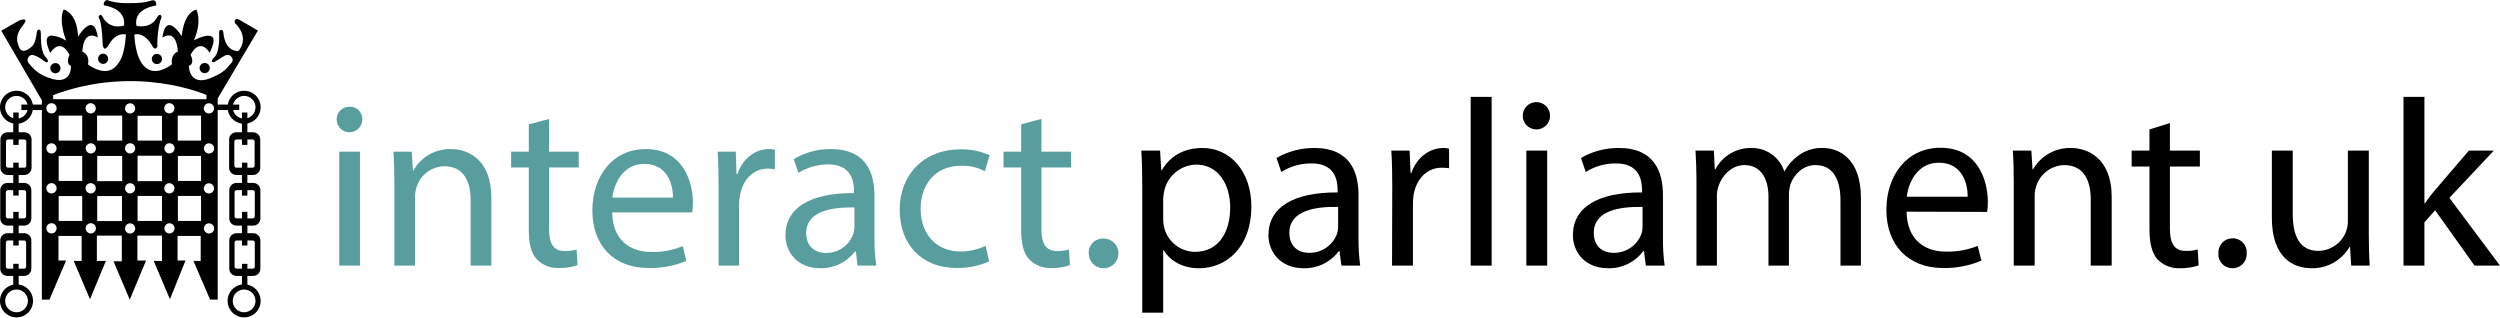
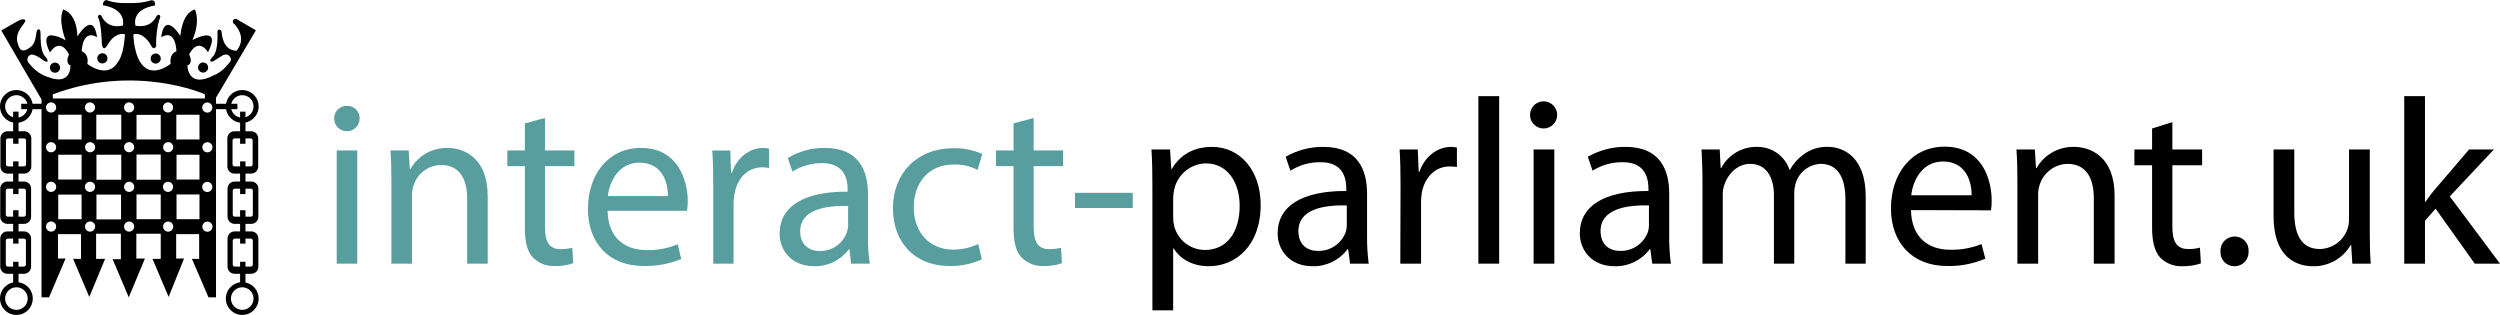
- <svg xmlns="http://www.w3.org/2000/svg" id="Layer_1" data-name="Layer 1" viewBox="0 0 770 97.754">
+ <svg xmlns="http://www.w3.org/2000/svg" id="Layer_1" data-name="Layer 1" viewBox="0 0 770 97">
  <defs>
    <style>.cls-1{fill:#589e9e;}</style>
  </defs>
+   <g id="_.uk" data-name=".uk">
+     <path d="M688.118,82.001a4.267,4.267,0,0,1-4.211-4.578,4.334,4.334,0,0,1,4.359-4.575,4.237,4.237,0,0,1,4.287,4.575,4.293,4.293,0,0,1-4.355,4.578H688.118" />
+     <path d="M729.894,71.613c0,3.632.072,6.831,0.295,9.588h-5.672L724.16,75.465h-0.148a13.131,13.131,0,0,1-11.622,6.536c-5.525,0-12.133-3.124-12.133-15.401V46.038h6.388V65.434c0,6.687,2.109,11.262,7.846,11.262a9.191,9.191,0,0,0,8.43-5.878,8.773,8.773,0,0,0,.576-3.279V46.038h6.396V71.613" />
+     <path d="M746.893,62.165h0.14c0.878-1.234,2.041-2.836,3.059-3.995l10.391-12.133h7.634L754.527,60.492,770,81.202h-7.774L750.161,64.271l-3.268,3.707V81.202h-6.389V29.614h6.389V62.165" />
+   </g>
  <g id="parliament">
-     <path d="M351.816,57.948c0-4.537-.073-8.195-0.297-11.564h5.784l0.37,6.078h0.141c2.564-4.391,6.814-6.883,12.522-6.883,8.634,0,15.078,7.245,15.078,18.005,0,12.736-7.833,19.035-16.104,19.035-4.761,0-8.783-2.049-10.908-5.563H358.26V96.303h-6.444V57.948m6.444,9.446a10.207,10.207,0,0,0,.29,2.636,9.856,9.856,0,0,0,9.591,7.535c6.807,0,10.756-5.566,10.756-13.686,0-7.104-3.659-13.178-10.465-13.178a10.29,10.29,0,0,0-9.809,7.905,17.258,17.258,0,0,0-.362,2.636v6.15Z" />
-     <path d="M418.427,73.32a59.404,59.404,0,0,0,.515,8.493h-5.784l-0.587-4.464h-0.221a13.095,13.095,0,0,1-10.828,5.269c-7.176,0-10.839-5.051-10.839-10.172,0-8.565,7.615-13.25,21.301-13.178V58.532c0-2.926-.794-8.268-8.061-8.195a17.068,17.068,0,0,0-9.287,2.633L393.17,48.654a22.973,22.973,0,0,1,11.709-3.075c10.912,0,13.548,7.39,13.548,14.491V73.32m-6.288-9.584c-7.035-.152-15.017,1.095-15.017,7.974,0,4.247,2.781,6.15,6.005,6.15a8.937,8.937,0,0,0,8.707-5.929,6.718,6.718,0,0,0,.305-2.049V63.736Z" />
-     <path d="M428.816,57.44c0-4.177-.069-7.76-0.29-11.056h5.632l0.305,6.955h0.21c1.61-4.761,5.563-7.76,9.889-7.76A6.745,6.745,0,0,1,446.31,45.8v6.002a20.915,20.915,0,0,0-2.266-.145c-4.54,0-7.76,3.438-8.634,8.195a19.95,19.95,0,0,0-.225,3.075V81.813h-6.437L428.816,57.44" />
-     <rect x="452.975" y="29.837" width="6.448" height="51.976" />
-     <path d="M473.177,39.867a4.212,4.212,0,1,1,.069,0h-0.069m3.362,41.945h-6.429V46.384h6.429V81.813Z" />
-     <path d="M512.192,73.32a58.84,58.84,0,0,0,.519,8.493h-5.788l-0.587-4.464h-0.218a13.085,13.085,0,0,1-10.839,5.269c-7.173,0-10.828-5.051-10.828-10.172,0-8.565,7.615-13.25,21.297-13.178V58.532c0-2.926-.801-8.268-8.054-8.195a17.062,17.062,0,0,0-9.291,2.633l-1.469-4.315a22.991,22.991,0,0,1,11.717-3.075c10.908,0,13.54,7.39,13.54,14.491V73.32m-6.288-9.584c-7.035-.152-15.017,1.095-15.017,7.974,0,4.247,2.785,6.15,6.016,6.15a8.942,8.942,0,0,0,8.703-5.929,6.707,6.707,0,0,0,.297-2.049V63.736Z" />
-     <path d="M522.513,55.972c0-3.731-.149-6.658-0.297-9.588h5.646l0.29,5.712h0.218a12.25,12.25,0,0,1,11.198-6.516,10.447,10.447,0,0,1,9.958,7.1h0.141a14.037,14.037,0,0,1,4.032-4.609,11.868,11.868,0,0,1,7.76-2.491c4.754,0,11.709,3.075,11.709,15.368V81.813h-6.299V61.756c0-6.879-2.564-10.908-7.677-10.908-3.746,0-6.524,2.709-7.691,5.784a11.253,11.253,0,0,0-.508,3.22V81.813h-6.306V60.584c0-5.708-2.477-9.737-7.387-9.737-3.953,0-6.948,3.224-7.981,6.44a8.812,8.812,0,0,0-.511,3.155v21.37h-6.295V55.972" />
-     <path d="M587.227,65.197c0.141,8.71,5.628,12.297,12.076,12.297a24.455,24.455,0,0,0,9.809-1.755l1.168,4.537a28.851,28.851,0,0,1-11.862,2.27c-10.832,0-17.417-7.249-17.417-17.863,0-10.759,6.368-19.172,16.684-19.172,11.575,0,14.57,10.168,14.57,16.684a16.4,16.4,0,0,1-.218,3.075l-24.811-.073M606.03,60.584c0.08-4.025-1.679-10.469-8.859-10.469-6.582,0-9.363,6.002-9.874,10.469H606.03Z" />
-     <path d="M620.238,55.972c0-3.731-.076-6.658-0.297-9.588h5.715l0.363,5.784h0.149a13.096,13.096,0,0,1,11.709-6.589c4.906,0,12.522,2.926,12.522,15.075V81.813H643.95V61.39c0-5.712-2.118-10.542-8.192-10.542a9.294,9.294,0,0,0-8.642,6.593,9.436,9.436,0,0,0-.439,3.002v21.37h-6.44V55.972" />
-     <path d="M668.33,37.891V46.384h9.229v4.903H668.33v19.107c0,4.391,1.247,6.879,4.83,6.879a12.007,12.007,0,0,0,3.732-.439l0.29,4.903a17.415,17.415,0,0,1-5.708.881,9.192,9.192,0,0,1-6.955-2.709c-1.755-1.973-2.484-5.124-2.484-9.298V51.287h-5.49V46.384h5.49V39.867l6.295-1.976" />
+     <path d="M354.94,57.515c0-4.503-.072-8.134-0.295-11.478h5.741l0.367,6.032h0.14c2.545-4.359,6.763-6.831,12.428-6.831,8.57,0,14.965,7.191,14.965,17.87,0,12.64-7.774,18.892-15.984,18.892-4.726,0-8.717-2.034-10.826-5.521h-0.14V95.584H354.94V57.515m6.396,9.376a10.131,10.131,0,0,0,.288,2.617,9.782,9.782,0,0,0,9.52,7.479c6.756,0,10.675-5.525,10.675-13.584,0-7.051-3.632-13.08-10.387-13.08a10.213,10.213,0,0,0-9.736,7.846,17.129,17.129,0,0,0-.36,2.617v6.104Z" />
+     <path d="M421.054,72.772a58.96,58.96,0,0,0,.511,8.429H415.824l-0.583-4.431h-0.22a12.997,12.997,0,0,1-10.747,5.23c-7.123,0-10.758-5.014-10.758-10.096,0-8.501,7.558-13.152,21.142-13.08V58.095c0-2.905-.788-8.206-8.001-8.134a16.94,16.94,0,0,0-9.218,2.613l-1.454-4.283a22.802,22.802,0,0,1,11.622-3.052c10.83,0,13.447,7.335,13.447,14.382V72.772M414.813,63.26c-6.982-.151-14.904,1.087-14.904,7.915,0,4.215,2.761,6.104,5.96,6.104a8.87,8.87,0,0,0,8.642-5.885,6.667,6.667,0,0,0,.302-2.034V63.26Z" />
+     <path d="M431.365,57.011c0-4.146-.068-7.702-0.288-10.974h5.59l0.302,6.903h0.209c1.598-4.726,5.521-7.702,9.815-7.702a6.694,6.694,0,0,1,1.735.22v5.957a20.759,20.759,0,0,0-2.25-.144c-4.506,0-7.702,3.412-8.57,8.134a19.801,19.801,0,0,0-.223,3.052V81.202h-6.389l0.068-24.19" />
+     <rect x="455.343" y="29.614" width="6.399" height="51.587" />
+     <path d="M475.394,39.57a4.181,4.181,0,1,1,.068,0h-0.068m3.337,41.632h-6.381V46.038h6.381V81.202Z" />
+     <path d="M514.118,72.772a58.4,58.4,0,0,0,.515,8.429h-5.744l-0.583-4.431H508.09a12.988,12.988,0,0,1-10.758,5.23c-7.119,0-10.747-5.014-10.747-10.096,0-8.501,7.558-13.152,21.138-13.08V58.095c0-2.905-.795-8.206-7.994-8.134a16.935,16.935,0,0,0-9.221,2.613L489.05,48.29a22.819,22.819,0,0,1,11.629-3.052c10.826,0,13.439,7.335,13.439,14.382V72.772M507.877,63.26c-6.982-.151-14.904,1.087-14.904,7.915,0,4.215,2.764,6.104,5.971,6.104a8.876,8.876,0,0,0,8.638-5.885,6.657,6.657,0,0,0,.295-2.034V63.26Z" />
+     <path d="M524.361,55.554c0-3.704-.148-6.608-0.295-9.516H529.67l0.288,5.669h0.216a12.159,12.159,0,0,1,11.114-6.468,10.369,10.369,0,0,1,9.883,7.047h0.14a13.932,13.932,0,0,1,4.002-4.575,11.78,11.78,0,0,1,7.702-2.473c4.719,0,11.622,3.052,11.622,15.253v20.71H568.387V61.294c0-6.828-2.545-10.826-7.62-10.826a8.39,8.39,0,0,0-7.634,5.741,11.169,11.169,0,0,0-.504,3.196V81.202h-6.259v-21.07c0-5.665-2.458-9.664-7.332-9.664-3.923,0-6.896,3.2-7.922,6.392a8.746,8.746,0,0,0-.507,3.131v21.21h-6.248V55.554" />
+     <path d="M588.593,64.71c0.14,8.645,5.586,12.205,11.985,12.205a24.272,24.272,0,0,0,9.736-1.742l1.159,4.503A28.636,28.636,0,0,1,599.7,81.929c-10.751,0-17.287-7.195-17.287-17.73,0-10.679,6.32-19.029,16.56-19.029,11.489,0,14.462,10.092,14.462,16.56a16.277,16.277,0,0,1-.216,3.052L588.593,64.71m18.662-4.578c0.079-3.995-1.667-10.391-8.793-10.391-6.533,0-9.293,5.957-9.801,10.391h18.593Z" />
+     <path d="M621.356,55.554c0-3.704-.076-6.608-0.295-9.516h5.672l0.36,5.741h0.147a12.998,12.998,0,0,1,11.622-6.54c4.87,0,12.428,2.905,12.428,14.962V81.202h-6.399V60.931c0-5.669-2.102-10.463-8.13-10.463a9.225,9.225,0,0,0-8.577,6.543,9.365,9.365,0,0,0-.435,2.98v21.21h-6.392V55.554" />
+     <path d="M669.089,37.608v8.429h9.16v4.866h-9.16V69.868c0,4.359,1.238,6.828,4.794,6.828a11.917,11.917,0,0,0,3.704-.435l0.288,4.866a17.285,17.285,0,0,1-5.665.875,9.123,9.123,0,0,1-6.903-2.689c-1.742-1.958-2.465-5.086-2.465-9.228v-19.18h-5.449V46.038h5.449V39.57l6.248-1.962" />
  </g>
-   <g id="_.uk" data-name=".uk">
-     <path d="M687.502,82.618a4.299,4.299,0,0,1-4.243-4.612,4.367,4.367,0,0,1,4.391-4.609,4.269,4.269,0,0,1,4.319,4.609,4.325,4.325,0,0,1-4.388,4.612h-0.08" />
-     <path d="M729.592,72.152c0,3.659.072,6.883,0.297,9.66h-5.715l-0.359-5.78h-0.149a13.23,13.23,0,0,1-11.709,6.585c-5.566,0-12.224-3.148-12.224-15.517V46.384H706.17V65.926c0,6.738,2.125,11.347,7.905,11.347a9.26,9.26,0,0,0,8.493-5.922,8.839,8.839,0,0,0,.58-3.304V46.384h6.444V72.152" />
-     <path d="M746.719,62.633H746.86c0.885-1.244,2.056-2.857,3.083-4.025l10.469-12.224h7.691L754.41,60.947,770,81.813h-7.833l-12.155-17.058L746.719,68.49V81.813h-6.437V29.837h6.437V62.633" />
+   <g id="interact-">
+     <path class="cls-1" d="M110.764,36.561a3.925,3.925,0,0,1-7.849,0,3.86,3.86,0,0,1,3.959-3.959A3.761,3.761,0,0,1,110.764,36.561Zm-7.056,44.64V46.353h6.335V81.201H103.708Z" />
+     <path class="cls-1" d="M120.551,55.785c0-3.599-.072-6.552-0.288-9.432h5.615l0.36,5.761h0.144a12.815,12.815,0,0,1,11.52-6.553c4.824,0,12.312,2.88,12.312,14.833V81.201h-6.335V61.114c0-5.617-2.088-10.297-8.065-10.297a9.001,9.001,0,0,0-8.495,6.48,9.114,9.114,0,0,0-.432,2.953v20.952h-6.335V55.785Z" />
+     <path class="cls-1" d="M167.845,36.345V46.353h9.072v4.824h-9.072V69.97c0,4.32,1.225,6.768,4.752,6.768a14.09,14.09,0,0,0,3.673-.432l0.288,4.752a15.507,15.507,0,0,1-5.617.865,8.78,8.78,0,0,1-6.84-2.664c-1.8-1.872-2.448-4.968-2.448-9.072V51.177h-5.401V46.353h5.401V38.002Z" />
+     <path class="cls-1" d="M187.138,64.929c0.144,8.567,5.617,12.096,11.952,12.096a22.93,22.93,0,0,0,9.648-1.8l1.079,4.536a28.24,28.24,0,0,1-11.592,2.16c-10.727,0-17.135-7.056-17.135-17.569,0-10.511,6.191-18.792,16.344-18.792,11.376,0,14.399,10.008,14.399,16.416a23.955,23.955,0,0,1-.214,2.953H187.138Zm18.576-4.536c0.072-4.032-1.655-10.295-8.784-10.295-6.408,0-9.216,5.903-9.72,10.295h18.504Z" />
+     <path class="cls-1" d="M219.675,57.225c0-4.104-.072-7.631-0.288-10.871H224.93l0.216,6.84h0.288c1.585-4.68,5.401-7.633,9.648-7.633a6.845,6.845,0,0,1,1.8.216v5.977a9.498,9.498,0,0,0-2.16-.216c-4.464,0-7.633,3.383-8.495,8.135a17.844,17.844,0,0,0-.288,2.953v18.576h-6.263V57.225Z" />
+     <path class="cls-1" d="M262.149,81.201l-0.503-4.392H261.43a12.98,12.98,0,0,1-10.657,5.184c-7.056,0-10.655-4.968-10.655-10.008,0-8.423,7.488-13.031,20.952-12.959V58.306c0-2.88-.793-8.065-7.921-8.065a17.37,17.37,0,0,0-9.072,2.592l-1.439-4.176a21.632,21.632,0,0,1,11.448-3.097c10.655,0,13.248,7.272,13.248,14.256V72.85a49.031,49.031,0,0,0,.576,8.351h-5.761Zm-0.935-17.783c-6.912-.144-14.761,1.079-14.761,7.847,0,4.105,2.736,6.049,5.977,6.049a8.67,8.67,0,0,0,8.423-5.833,6.607,6.607,0,0,0,.36-2.016V63.418Z" />
+     <path class="cls-1" d="M302.39,79.906a23.356,23.356,0,0,1-10.008,2.016c-10.511,0-17.351-7.128-17.351-17.785,0-10.727,7.344-18.504,18.72-18.504a21.165,21.165,0,0,1,8.784,1.801L301.095,52.33A14.691,14.691,0,0,0,293.75,50.673c-7.993,0-12.312,5.905-12.312,13.177,0,8.063,5.184,13.031,12.096,13.031a18.013,18.013,0,0,0,7.775-1.728Z" />
+     <path class="cls-1" d="M318.365,36.345V46.353h9.072v4.824h-9.072V69.97c0,4.32,1.225,6.768,4.752,6.768a14.09,14.09,0,0,0,3.673-.432l0.288,4.752a15.507,15.507,0,0,1-5.617.865,8.78,8.78,0,0,1-6.84-2.664c-1.8-1.872-2.448-4.968-2.448-9.072V51.177H306.773V46.353h5.401V38.002Z" />
+     <path class="cls-1" d="M348.89,59.385v4.68H331.106v-4.68H348.89Z" />
  </g>
  <g id="icon">
-     <path d="M52.193,44.11a1.572,1.572,0,1,0,1.577,1.574A1.576,1.576,0,0,0,52.193,44.11M52.157,56.418a1.577,1.577,0,1,0,1.574,1.581A1.59,1.59,0,0,0,52.157,56.418ZM38.5,45.684A1.576,1.576,0,1,0,40.089,44.11,1.575,1.575,0,0,0,38.5,45.684Zm1.588,10.734a1.577,1.577,0,1,0,0,3.155A1.578,1.578,0,0,0,40.089,56.418ZM38.5,70.328a1.576,1.576,0,1,0,3.151,0A1.576,1.576,0,0,0,38.5,70.328Zm13.693-1.57a1.576,1.576,0,1,0,1.577,1.57A1.578,1.578,0,0,0,52.193,68.758ZM62.804,45.709a1.576,1.576,0,1,0,1.577-1.57A1.58,1.58,0,0,0,62.804,45.709ZM64.338,56.45a1.577,1.577,0,1,0,1.581,1.574A1.576,1.576,0,0,0,64.338,56.45Zm-1.534,13.9a1.576,1.576,0,1,0,1.577-1.57A1.575,1.575,0,0,0,62.804,70.35ZM26.396,45.684A1.574,1.574,0,1,0,27.97,44.125,1.563,1.563,0,0,0,26.396,45.684Zm-12.116,0a1.579,1.579,0,1,0,1.585-1.559A1.568,1.568,0,0,0,14.28,45.684ZM15.865,56.407a1.583,1.583,0,1,0,1.574,1.588A1.583,1.583,0,0,0,15.865,56.407Zm12.068,0a1.583,1.583,0,1,0,1.581,1.588A1.581,1.581,0,0,0,27.933,56.407ZM15.865,68.74a1.583,1.583,0,1,0,1.574,1.581A1.59,1.59,0,0,0,15.865,68.74Zm12.105,0a1.583,1.583,0,1,0,1.574,1.581A1.586,1.586,0,0,0,27.97,68.74ZM25.322,35.61H18.077V43.298h7.245V35.61Zm0,12.424H18.077v7.691h7.245V48.034Zm0,12.362H18.077v7.648h7.245V60.396ZM37.637,35.61H29.895V43.298h7.742V35.61Zm0,12.424H29.939v7.753h7.699v-7.753ZM37.572,60.396H29.939v7.702H37.572V60.396ZM49.891,35.665H42.37V43.298h7.521V35.665Zm0,12.311H42.37v7.811h7.521V47.976Zm0,12.377H42.37v7.691h7.521V60.352ZM61.923,35.61H54.735V43.298h7.187V35.61Zm0,12.424H54.793v7.691h7.129V48.034Zm0,12.319H54.793v7.691h7.129V60.352ZM14.28,33.355a1.579,1.579,0,1,0,1.585-1.574A1.579,1.579,0,0,0,14.28,33.355Zm12.076,0a1.579,1.579,0,1,0,1.577-1.574A1.577,1.577,0,0,0,26.356,33.355ZM38.5,33.344a1.576,1.576,0,1,0,3.151,0A1.576,1.576,0,0,0,38.5,33.344Zm12.075,0a1.577,1.577,0,1,0,3.155,0A1.577,1.577,0,0,0,50.576,33.344Zm13.762-1.541A1.576,1.576,0,1,0,65.919,33.38,1.579,1.579,0,0,0,64.338,31.803ZM16.391,30.559H63.594V29.264s-21.431-9.642-47.218.018ZM30.018,11.51s-2.375-1.635-3.721.671c0,0-.664.671-0.965,3.713,0,0,2.382.711,1.773,3.949,0,0,6.063,4.83,9.378-.417,0,0,1.926-1.933,2.299-8.797,0,0-2.861-.936-5.247,3.075,0,0-1.48,2.901-1.918-.033,0,0-.156-6.574-1.12-8.061a0.678,0.678,0,0,1,.555-1.041,1.387,1.387,0,0,1,.635.733c0.265,0.609,2.005,3.692,6.462,2.607,0,0,1.367-4.975-6.168-6.277A1.404,1.404,0,0,1,32.912,0a16.733,16.733,0,0,0,6.02.961C42.83,1.008,44.466.845,46.888,0.102c0,0,1.436-.323,1.218,1.607,0,0-7.126.78-6.085,6.241,0,0,4.413,1.193,6.458-2.752a1.033,1.033,0,0,1,.852-0.627s0.892,0.337.076,1.454a31.408,31.408,0,0,0-.968,7.72,0.872,0.872,0,0,1-.334,1.077s-0.595.635-1.262-.783c0,0-2.179-4.228-5.461-3.409,0,0,.102,7.39,3.38,10.096,0,0,2.781,3.126,8.217-.928,0,0-.638-2.926,1.784-3.902,0,0-.116-7.129-4.718-4.341,0,0,.588-8.319,5.944-0.442,0,0,.366-6.988,4.489-8.177,0,0,1.889,3.343-.744,9.479,0,0,9.291-5.026,4.83,3.826,0,0-2.792-4.99-5.871.631,0,0,1.487,2.673-.526,3.445,0,0,0,7.438,8.33,2.977,0,0,2.266-.671,4.645-3.793a1.329,1.329,0,0,0,.185-1.929c-0.82-1.222-2.266-.377-2.415-0.254-0.149.109-2.274,1.44-2.785,1.741,0,0-1.592.457-.486-1.037,0,0,.305-0.301.595-0.66,0.645-.79,1.429-2.683,1.258-7.292,0,0-.069-0.852.519-0.852a0.642,0.642,0,0,1,.751.595c0.105,0.7.297,5.795,4.612,5.947,0,0,3.59-3.496-.526-8.181a1.109,1.109,0,0,1-.526-1.338,0.907,0.907,0,0,1,1.342-.185L79.43,9.414,67.05,30.312v61.97H64.715L59.58,80.359h2.237V72.667h-7.133v7.575h2.451l-4.794,11.927L47.334,80.359h2.557v-7.8H42.319v7.684h2.669L39.969,92.282,34.954,80.464h2.564V72.558H29.834v7.8h2.781L27.716,92.169,22.693,80.359h2.451V72.667h-7.14v7.575h2.35L15.227,92.282H12.891V30.874L0.403,9.472s5.015-2.934,5.61-3.195c0.595-.254,2.861-0.859,1.306,1.186C5.751,9.512,4.42,11.437,5.944,14.636c0,0,.573,1.813,2.564.631,1.741-1.037,2.328-1.737,2.781-4.943,0,0,0-1.4.896-1.07,0,0,.403-0.261.403,1.255,0,1.53-.036,4.87,1.153,6.683l0.743,0.899s1.041,1.704-.78.816c0,0-3.191-2.633-4.417-1.817a1.617,1.617,0,0,0-.156,2.676,11.885,11.885,0,0,0,6.393,4.341s6.205,2.604,6.353-3.793c0,0-1.82-.548-0.471-3.38,0,0-2.459-5.686-5.915-.66,0,0-2.68-5.059.297-5.324a9.161,9.161,0,0,1,4.602,1.603s-2.484-6.089-.78-9.621c0,0,4.203.892,4.42,8.406,0,0,4.874-8.29,6.099.17H30.018Z" />
-     <path d="M15.492,21.007A1.576,1.576,0,1,1,17.069,22.581a1.58,1.58,0,0,1-1.577-1.574" />
-     <path d="M30.2,18.102a1.582,1.582,0,0,1,1.581-1.567,1.576,1.576,0,0,1,0,3.151A1.581,1.581,0,0,1,30.2,18.102" />
-     <path d="M46.761,18.171a1.572,1.572,0,1,1,3.144,0,1.572,1.572,0,0,1-3.144,0" />
-     <path d="M61.469,20.956a1.576,1.576,0,1,1,1.567,1.577,1.58,1.58,0,0,1-1.567-1.577" />
-     <path d="M49.586,5.711A8.116,8.116,0,0,0,49.14,7.01c-0.08.442-.899-0.116-0.899-0.116L48.523,6.06l0.573-.595,0.49,0.247" />
-     <path d="M12.409,9.341l-0.537.214-0.334-.127a0.52,0.52,0,0,1,.87-0.087" />
-     <path d="M1.588,33.043a3.505,3.505,0,1,0,3.499-3.507,3.509,3.509,0,0,0-3.499,3.507M0,33.046a5.086,5.086,0,1,1,5.088,5.08A5.094,5.094,0,0,1,0,33.046Z" />
-     <path d="M2.487,42.964a0.638,0.638,0,0,0-.638.631V51.022a0.632,0.632,0,0,0,.638.627H7.459a0.63,0.63,0,0,0,.638-0.627V43.595a0.635,0.635,0,0,0-.638-0.631H2.487M7.503,53.89H2.346A2.219,2.219,0,0,1,.127,51.682V42.943a2.217,2.217,0,0,1,2.219-2.208H7.503a2.221,2.221,0,0,1,2.216,2.208V51.682A2.223,2.223,0,0,1,7.503,53.89Z" />
-     <path d="M2.43,58.568a0.619,0.619,0,0,0-.631.627v7.43a0.623,0.623,0,0,0,.631.635H7.401a0.635,0.635,0,0,0,.645-0.635v-7.43a0.632,0.632,0,0,0-.645-0.627H2.43M7.445,69.487H2.281A2.209,2.209,0,0,1,.072,67.282V58.55a2.212,2.212,0,0,1,2.208-2.208H7.445A2.208,2.208,0,0,1,9.653,58.55v8.732A2.204,2.204,0,0,1,7.445,69.487Z" />
-     <path d="M2.43,74.064a0.626,0.626,0,0,0-.631.627v7.423a0.623,0.623,0,0,0,.631.635H7.401a0.635,0.635,0,0,0,.645-0.635v-7.423a0.639,0.639,0,0,0-.645-0.627H2.43M7.445,84.978H2.281A2.21,2.21,0,0,1,.072,82.77V74.038a2.215,2.215,0,0,1,2.208-2.212H7.445a2.211,2.211,0,0,1,2.208,2.212V82.77A2.205,2.205,0,0,1,7.445,84.978Z" />
-     <path d="M1.588,92.677a3.505,3.505,0,1,0,3.499-3.507,3.498,3.498,0,0,0-3.499,3.507M0,92.677a5.086,5.086,0,1,1,5.088,5.077A5.087,5.087,0,0,1,0,92.677Z" />
-     <rect x="4.08" y="81.258" width="1.672" height="6.676" />
-     <rect x="4.08" y="65.251" width="1.672" height="10.364" />
-     <rect x="4.08" y="50.097" width="1.672" height="10.146" />
-     <rect x="4.08" y="34.656" width="1.672" height="9.972" />
-     <rect x="6.596" y="32.209" width="6.571" height="1.679" />
-     <path d="M71.684,33.043a3.505,3.505,0,1,0,3.507-3.507,3.51,3.51,0,0,0-3.507,3.507m-1.581.004a5.086,5.086,0,1,1,5.088,5.08A5.089,5.089,0,0,1,70.103,33.046Z" />
-     <path d="M77.788,42.964h-4.979a0.634,0.634,0,0,0-.631.631V51.022a0.628,0.628,0,0,0,.631.627h4.979a0.622,0.622,0,0,0,.631-0.627V43.595a0.627,0.627,0,0,0-.631-0.631M72.776,53.89a2.216,2.216,0,0,1-2.205-2.208V42.943a2.214,2.214,0,0,1,2.205-2.208h5.16a2.211,2.211,0,0,1,2.212,2.208V51.682A2.213,2.213,0,0,1,77.936,53.89h-5.16Z" />
-     <path d="M77.846,58.568h-4.979a0.622,0.622,0,0,0-.624.627v7.43a0.626,0.626,0,0,0,.624.635h4.979a0.623,0.623,0,0,0,.631-0.635v-7.43a0.619,0.619,0,0,0-.631-0.627M72.83,69.487a2.204,2.204,0,0,1-2.208-2.205V58.55A2.208,2.208,0,0,1,72.83,56.342H77.987A2.208,2.208,0,0,1,80.195,58.55v8.732A2.204,2.204,0,0,1,77.987,69.487H72.83Z" />
-     <path d="M77.846,74.064h-4.979a0.629,0.629,0,0,0-.624.627v7.423a0.626,0.626,0,0,0,.624.635h4.979a0.623,0.623,0,0,0,.631-0.635v-7.423a0.626,0.626,0,0,0-.631-0.627M72.83,84.978A2.205,2.205,0,0,1,70.622,82.77V74.038A2.211,2.211,0,0,1,72.83,71.826H77.987a2.211,2.211,0,0,1,2.208,2.212V82.77a2.205,2.205,0,0,1-2.208,2.208H72.83Z" />
-     <path d="M71.684,92.677a3.505,3.505,0,1,0,3.507-3.507,3.5,3.5,0,0,0-3.507,3.507m-1.581,0a5.086,5.086,0,1,1,5.088,5.077A5.082,5.082,0,0,1,70.103,92.677Z" />
-     <rect x="74.524" y="81.258" width="1.672" height="6.676" />
-     <rect x="74.524" y="65.251" width="1.672" height="10.364" />
-     <rect x="74.524" y="50.097" width="1.672" height="10.146" />
-     <rect x="74.524" y="34.656" width="1.672" height="9.972" />
-     <rect x="66.669" y="32.209" width="7.017" height="1.679" />
+     <path d="M51.791,43.77a1.56,1.56,0,1,0,1.565,1.562A1.564,1.564,0,0,0,51.791,43.77m-0.036,12.213a1.565,1.565,0,1,0,1.562,1.569A1.577,1.577,0,0,0,51.755,55.983ZM38.203,45.332a1.563,1.563,0,1,0,1.576-1.562A1.563,1.563,0,0,0,38.203,45.332Zm1.576,10.651a1.565,1.565,0,1,0,0,3.131A1.565,1.565,0,0,0,39.779,55.983Zm-1.576,13.803a1.563,1.563,0,1,0,3.127,0A1.563,1.563,0,0,0,38.203,69.786Zm13.587-1.558a1.563,1.563,0,1,0,1.565,1.558A1.566,1.566,0,0,0,51.791,68.228Zm10.529-22.871a1.563,1.563,0,1,0,1.565-1.558A1.568,1.568,0,0,0,62.319,45.357ZM63.841,56.015A1.565,1.565,0,1,0,65.41,57.577,1.564,1.564,0,0,0,63.841,56.015ZM62.319,69.807a1.563,1.563,0,1,0,1.565-1.558A1.563,1.563,0,0,0,62.319,69.807ZM26.192,45.332a1.562,1.562,0,1,0,1.562-1.547A1.551,1.551,0,0,0,26.192,45.332Zm-12.022,0a1.567,1.567,0,1,0,1.573-1.547A1.556,1.556,0,0,0,14.17,45.332Zm1.573,10.64a1.571,1.571,0,1,0,1.562,1.576A1.57,1.57,0,0,0,15.743,55.972Zm11.975,0a1.571,1.571,0,1,0,1.569,1.576A1.569,1.569,0,0,0,27.718,55.972ZM15.743,68.21a1.571,1.571,0,1,0,1.562,1.569A1.578,1.578,0,0,0,15.743,68.21Zm12.011,0a1.571,1.571,0,1,0,1.562,1.569A1.573,1.573,0,0,0,27.754,68.21ZM25.127,35.336h-7.19v7.628h7.19V35.336Zm0,12.328h-7.19v7.632h7.19v-7.632Zm0,12.267h-7.19v7.589h7.19V59.93Zm12.22-24.595H29.665v7.628h7.682V35.336Zm0,12.328H29.708v7.693h7.639V47.663ZM37.282,59.93H29.708v7.643h7.574V59.93ZM49.506,35.389H42.043v7.574h7.463V35.389Zm0,12.216H42.043v7.751h7.463V47.606Zm0,12.281H42.043v7.632h7.463v-7.632ZM61.445,35.336H54.313v7.628h7.132V35.336Zm0,12.328H54.37v7.632h7.074v-7.632Zm0,12.223H54.37v7.632h7.074v-7.632ZM14.17,33.097a1.567,1.567,0,1,0,1.573-1.562A1.566,1.566,0,0,0,14.17,33.097Zm11.982,0a1.567,1.567,0,1,0,1.565-1.562A1.565,1.565,0,0,0,26.153,33.097Zm12.051-.011a1.563,1.563,0,1,0,3.127,0A1.563,1.563,0,0,0,38.203,33.087Zm11.982,0a1.565,1.565,0,1,0,3.131,0A1.565,1.565,0,0,0,50.186,33.087Zm13.656-1.529A1.563,1.563,0,1,0,65.41,33.123,1.567,1.567,0,0,0,63.841,31.557ZM16.264,30.323H63.104V29.038s-21.266-9.568-46.854.018ZM29.787,11.421s-2.357-1.623-3.692.666c0,0-.658.666-0.957,3.685,0,0,2.364.705,1.76,3.918,0,0,6.016,4.793,9.305-.414,0,0,1.911-1.918,2.281-8.73,0,0-2.839-.928-5.207,3.051,0,0-1.468,2.879-1.903-.032,0,0-.155-6.524-1.112-7.999a0.673,0.673,0,0,1,.55-1.033,1.376,1.376,0,0,1,.63.727c0.263,0.605,1.99,3.663,6.412,2.587,0,0,1.357-4.937-6.121-6.229A1.393,1.393,0,0,1,32.658,0a16.604,16.604,0,0,0,5.973.954C42.5,1,44.123.838,46.526,0.101c0,0,1.425-.32,1.209,1.594,0,0-7.071.774-6.038,6.193,0,0,4.379,1.184,6.409-2.731a1.026,1.026,0,0,1,.846-0.622s0.885,0.335.076,1.443a31.166,31.166,0,0,0-.961,7.661,0.865,0.865,0,0,1-.331,1.069s-0.59.63-1.252-.777c0,0-2.163-4.196-5.419-3.382,0,0,.101,7.333,3.354,10.018,0,0,2.76,3.102,8.154-.921,0,0-.633-2.904,1.77-3.872,0,0-.115-7.074-4.681-4.307,0,0,.583-8.255,5.898-0.439,0,0,.363-6.934,4.455-8.114,0,0,1.875,3.318-.738,9.406,0,0,9.219-4.987,4.793,3.796,0,0-2.771-4.951-5.826.626,0,0,1.475,2.652-.522,3.418,0,0,0,7.38,8.265,2.954,0,0,2.249-.666,4.609-3.764a1.319,1.319,0,0,0,.184-1.914c-0.813-1.213-2.249-.374-2.397-0.252-0.147.108-2.256,1.429-2.764,1.727,0,0-1.58.453-.482-1.029,0,0,.302-0.299.59-0.655,0.64-.784,1.418-2.663,1.249-7.236,0,0-.068-0.846.515-0.846a0.637,0.637,0,0,1,.745.59c0.104,0.695.295,5.75,4.577,5.901,0,0,3.562-3.469-.522-8.118a1.1,1.1,0,0,1-.522-1.328A0.9,0.9,0,0,1,73.1,6.006l5.718,3.336L66.533,30.078V91.57H64.216L59.12,79.739h2.22v-7.632H54.263v7.517h2.433L51.938,91.458l-4.969-11.72h2.537v-7.74H41.992v7.625h2.648L39.661,91.57,34.684,79.843h2.544V71.999H29.603v7.74h2.76l-4.861,11.72-4.984-11.72h2.432v-7.632H17.866v7.517h2.332L15.109,91.57H12.792V30.636L0.399,9.399s4.976-2.911,5.567-3.17c0.59-.252,2.839-0.853,1.296,1.177-1.554,2.033-2.875,3.944-1.364,7.118,0,0,.569,1.799,2.544.626,1.727-1.029,2.31-1.724,2.76-4.904,0,0,0-1.389.889-1.061,0,0,.4-0.259.4,1.245,0,1.518-.036,4.832,1.144,6.632l0.738,0.892s1.033,1.691-.774.81c0,0-3.167-2.612-4.383-1.803a1.605,1.605,0,0,0-.155,2.656,11.793,11.793,0,0,0,6.344,4.307s6.157,2.583,6.304-3.764c0,0-1.806-.543-0.468-3.354,0,0-2.44-5.642-5.869-.655,0,0-2.659-5.02.295-5.282a9.09,9.09,0,0,1,4.566,1.591S17.768,6.416,19.46,2.911c0,0,4.17.885,4.386,8.341,0,0,4.836-8.226,6.052.169H29.787Z" />
+     <path d="M15.372,20.845a1.563,1.563,0,1,1,1.565,1.562,1.568,1.568,0,0,1-1.565-1.562" />
+     <path d="M29.967,17.963a1.57,1.57,0,0,1,1.569-1.554,1.563,1.563,0,0,1,0,3.127,1.569,1.569,0,0,1-1.569-1.573" />
+     <path d="M46.4,18.031a1.56,1.56,0,1,1,3.12,0,1.56,1.56,0,0,1-3.12,0" />
+     <path d="M60.995,20.795A1.563,1.563,0,1,1,62.55,22.36a1.568,1.568,0,0,1-1.554-1.565" />
+     <path d="M49.203,5.667a8.053,8.053,0,0,0-.443,1.288c-0.079.439-.892-0.115-0.892-0.115l0.281-.828,0.569-.59,0.486,0.245" />
+     <path d="M12.313,9.269l-0.533.212L11.45,9.356a0.516,0.516,0,0,1,.864-0.086" />
+     <path d="M1.576,32.788a3.478,3.478,0,1,0,3.472-3.48,3.481,3.481,0,0,0-3.472,3.48M0,32.791a5.047,5.047,0,1,1,5.048,5.041A5.055,5.055,0,0,1,0,32.791Z" />
+     <path d="M2.468,42.633a0.633,0.633,0,0,0-.633.626v7.369a0.627,0.627,0,0,0,.633.623H7.402a0.625,0.625,0,0,0,.633-0.623V43.259a0.63,0.63,0,0,0-.633-0.626H2.468M7.445,53.475H2.328A2.202,2.202,0,0,1,.126,51.283v-8.672A2.2,2.2,0,0,1,2.328,40.42H7.445a2.204,2.204,0,0,1,2.199,2.191v8.672A2.206,2.206,0,0,1,7.445,53.475Z" />
+     <path d="M2.411,58.117a0.615,0.615,0,0,0-.626.623v7.373a0.618,0.618,0,0,0,.626.63H7.344a0.63,0.63,0,0,0,.64-0.63V58.739a0.627,0.627,0,0,0-.64-0.623H2.411M7.387,68.951H2.263A2.192,2.192,0,0,1,.072,66.763V58.098A2.195,2.195,0,0,1,2.263,55.907h5.124a2.191,2.191,0,0,1,2.191,2.191v8.665A2.188,2.188,0,0,1,7.387,68.951Z" />
+     <path d="M2.411,73.492a0.621,0.621,0,0,0-.626.623V81.48a0.618,0.618,0,0,0,.626.63H7.344a0.63,0.63,0,0,0,.64-0.63V74.115a0.634,0.634,0,0,0-.64-0.623H2.411M7.387,84.323H2.263A2.193,2.193,0,0,1,.072,82.132V73.467a2.198,2.198,0,0,1,2.191-2.195h5.124a2.194,2.194,0,0,1,2.191,2.195v8.665A2.188,2.188,0,0,1,7.387,84.323Z" />
+     <path d="M1.576,91.962a3.478,3.478,0,1,0,3.472-3.48,3.471,3.471,0,0,0-3.472,3.48m-1.576,0A5.047,5.047,0,1,1,5.048,97,5.048,5.048,0,0,1,0,91.962Z" />
+     <rect x="4.048" y="80.631" width="1.659" height="6.625" />
+     <rect x="4.048" y="64.748" width="1.659" height="10.284" />
+     <rect x="4.048" y="49.711" width="1.659" height="10.068" />
+     <rect x="4.048" y="34.389" width="1.659" height="9.895" />
+     <rect x="6.545" y="31.96" width="6.52" height="1.666" />
+     <path d="M71.132,32.788a3.478,3.478,0,1,0,3.48-3.48,3.483,3.483,0,0,0-3.48,3.48m-1.569.004a5.047,5.047,0,1,1,5.048,5.041A5.05,5.05,0,0,1,69.563,32.791Z" />
+     <path d="M77.188,42.633H72.247a0.629,0.629,0,0,0-.626.626v7.369a0.623,0.623,0,0,0,.626.623h4.941a0.617,0.617,0,0,0,.626-0.623V43.259a0.622,0.622,0,0,0-.626-0.626M72.215,53.475a2.199,2.199,0,0,1-2.188-2.191v-8.672A2.197,2.197,0,0,1,72.215,40.42h5.12a2.194,2.194,0,0,1,2.195,2.191v8.672a2.196,2.196,0,0,1-2.195,2.191h-5.12Z" />
+     <path d="M77.245,58.117H72.305a0.617,0.617,0,0,0-.619.623v7.373a0.621,0.621,0,0,0,.619.63H77.245a0.618,0.618,0,0,0,.626-0.63V58.739a0.615,0.615,0,0,0-.626-0.623M72.269,68.951a2.188,2.188,0,0,1-2.191-2.188V58.098a2.191,2.191,0,0,1,2.191-2.191h5.117a2.191,2.191,0,0,1,2.191,2.191v8.665a2.188,2.188,0,0,1-2.191,2.188H72.269Z" />
+     <path d="M77.245,73.492H72.305a0.624,0.624,0,0,0-.619.623V81.48a0.621,0.621,0,0,0,.619.63H77.245a0.618,0.618,0,0,0,.626-0.63V74.115a0.621,0.621,0,0,0-.626-0.623M72.269,84.323a2.188,2.188,0,0,1-2.191-2.191V73.467a2.194,2.194,0,0,1,2.191-2.195h5.117a2.194,2.194,0,0,1,2.191,2.195v8.665a2.188,2.188,0,0,1-2.191,2.191H72.269Z" />
+     <path d="M71.132,91.962a3.478,3.478,0,1,0,3.48-3.48,3.473,3.473,0,0,0-3.48,3.48m-1.569,0A5.047,5.047,0,1,1,74.611,97,5.043,5.043,0,0,1,69.563,91.962Z" />
+     <rect x="73.949" y="80.631" width="1.659" height="6.625" />
+     <rect x="73.949" y="64.748" width="1.659" height="10.284" />
+     <rect x="73.949" y="49.711" width="1.659" height="10.068" />
+     <rect x="73.949" y="34.389" width="1.659" height="9.895" />
+     <rect x="66.155" y="31.96" width="6.963" height="1.666" />
  </g>
-   <path class="cls-1" d="M111.594,36.847a3.953,3.953,0,0,1-7.905,0,3.888,3.888,0,0,1,3.989-3.988A3.788,3.788,0,0,1,111.594,36.847Zm-7.107,44.966V46.71h6.382V81.812h-6.382Z" />
-   <path class="cls-1" d="M121.457,56.211c0-3.626-.072-6.6-0.29-9.501h5.657l0.362,5.803h0.145a12.906,12.906,0,0,1,11.604-6.6c4.859,0,12.402,2.9,12.402,14.94v20.96h-6.383V61.578c0-5.657-2.103-10.371-8.122-10.371a9.068,9.068,0,0,0-8.559,6.527,9.18,9.18,0,0,0-.435,2.974V81.812H121.457V56.211Z" />
-   <path class="cls-1" d="M169.106,36.63V46.71h9.138v4.859h-9.138v18.93c0,4.351,1.232,6.817,4.786,6.817a14.19,14.19,0,0,0,3.699-.435l0.29,4.786a15.621,15.621,0,0,1-5.657.871,8.844,8.844,0,0,1-6.89-2.684c-1.813-1.886-2.466-5.005-2.466-9.139V51.569H157.43V46.71h5.439V38.298Z" />
-   <path class="cls-1" d="M188.543,65.422c0.145,8.631,5.657,12.185,12.04,12.185a23.074,23.074,0,0,0,9.718-1.813l1.088,4.569a28.441,28.441,0,0,1-11.677,2.176c-10.806,0-17.261-7.107-17.261-17.696s6.237-18.929,16.463-18.929c11.459,0,14.506,10.08,14.506,16.535a24.107,24.107,0,0,1-.218,2.974H188.543Zm18.712-4.569c0.072-4.061-1.668-10.371-8.848-10.371-6.455,0-9.283,5.947-9.791,10.371h18.639Z" />
-   <path class="cls-1" d="M221.324,57.662c0-4.135-.072-7.689-0.29-10.952h5.585l0.218,6.891h0.29c1.595-4.715,5.439-7.688,9.718-7.688a6.927,6.927,0,0,1,1.813.217v6.02a9.626,9.626,0,0,0-2.176-.217c-4.497,0-7.688,3.408-8.558,8.195a17.896,17.896,0,0,0-.291,2.973V81.812h-6.31v-24.15Z" />
-   <path class="cls-1" d="M264.115,81.812l-0.508-4.424H263.39A13.074,13.074,0,0,1,252.656,82.61c-7.107,0-10.734-5.004-10.734-10.081,0-8.485,7.543-13.127,21.105-13.055V58.75c0-2.901-.798-8.123-7.979-8.123a17.495,17.495,0,0,0-9.138,2.61l-1.45-4.206a21.782,21.782,0,0,1,11.531-3.118c10.733,0,13.345,7.324,13.345,14.359v13.127a49.389,49.389,0,0,0,.58,8.413h-5.802Zm-0.943-17.914c-6.962-.144-14.867,1.088-14.867,7.905,0,4.134,2.756,6.093,6.02,6.093a8.735,8.735,0,0,0,8.485-5.875,6.652,6.652,0,0,0,.362-2.03V63.898Z" />
-   <path class="cls-1" d="M304.656,80.507a23.51,23.51,0,0,1-10.081,2.031c-10.589,0-17.479-7.181-17.479-17.914,0-10.807,7.397-18.639,18.856-18.639a21.343,21.343,0,0,1,8.849,1.812l-1.451,4.932a14.799,14.799,0,0,0-7.397-1.668c-8.05,0-12.401,5.947-12.401,13.273,0,8.123,5.222,13.127,12.184,13.127a18.131,18.131,0,0,0,7.833-1.74Z" />
-   <path class="cls-1" d="M320.757,36.63V46.71h9.138v4.859h-9.138v18.93c0,4.351,1.232,6.817,4.786,6.817a14.19,14.19,0,0,0,3.699-.435l0.29,4.786a15.621,15.621,0,0,1-5.657.871,8.844,8.844,0,0,1-6.89-2.684c-1.813-1.886-2.466-5.005-2.466-9.139V51.569H309.08V46.71H314.52V38.298Z" />
-   <path class="cls-1" d="M335.334,78.041a4.288,4.288,0,0,1,4.352-4.569A4.577,4.577,0,1,1,335.334,78.041Z" />
</svg>
